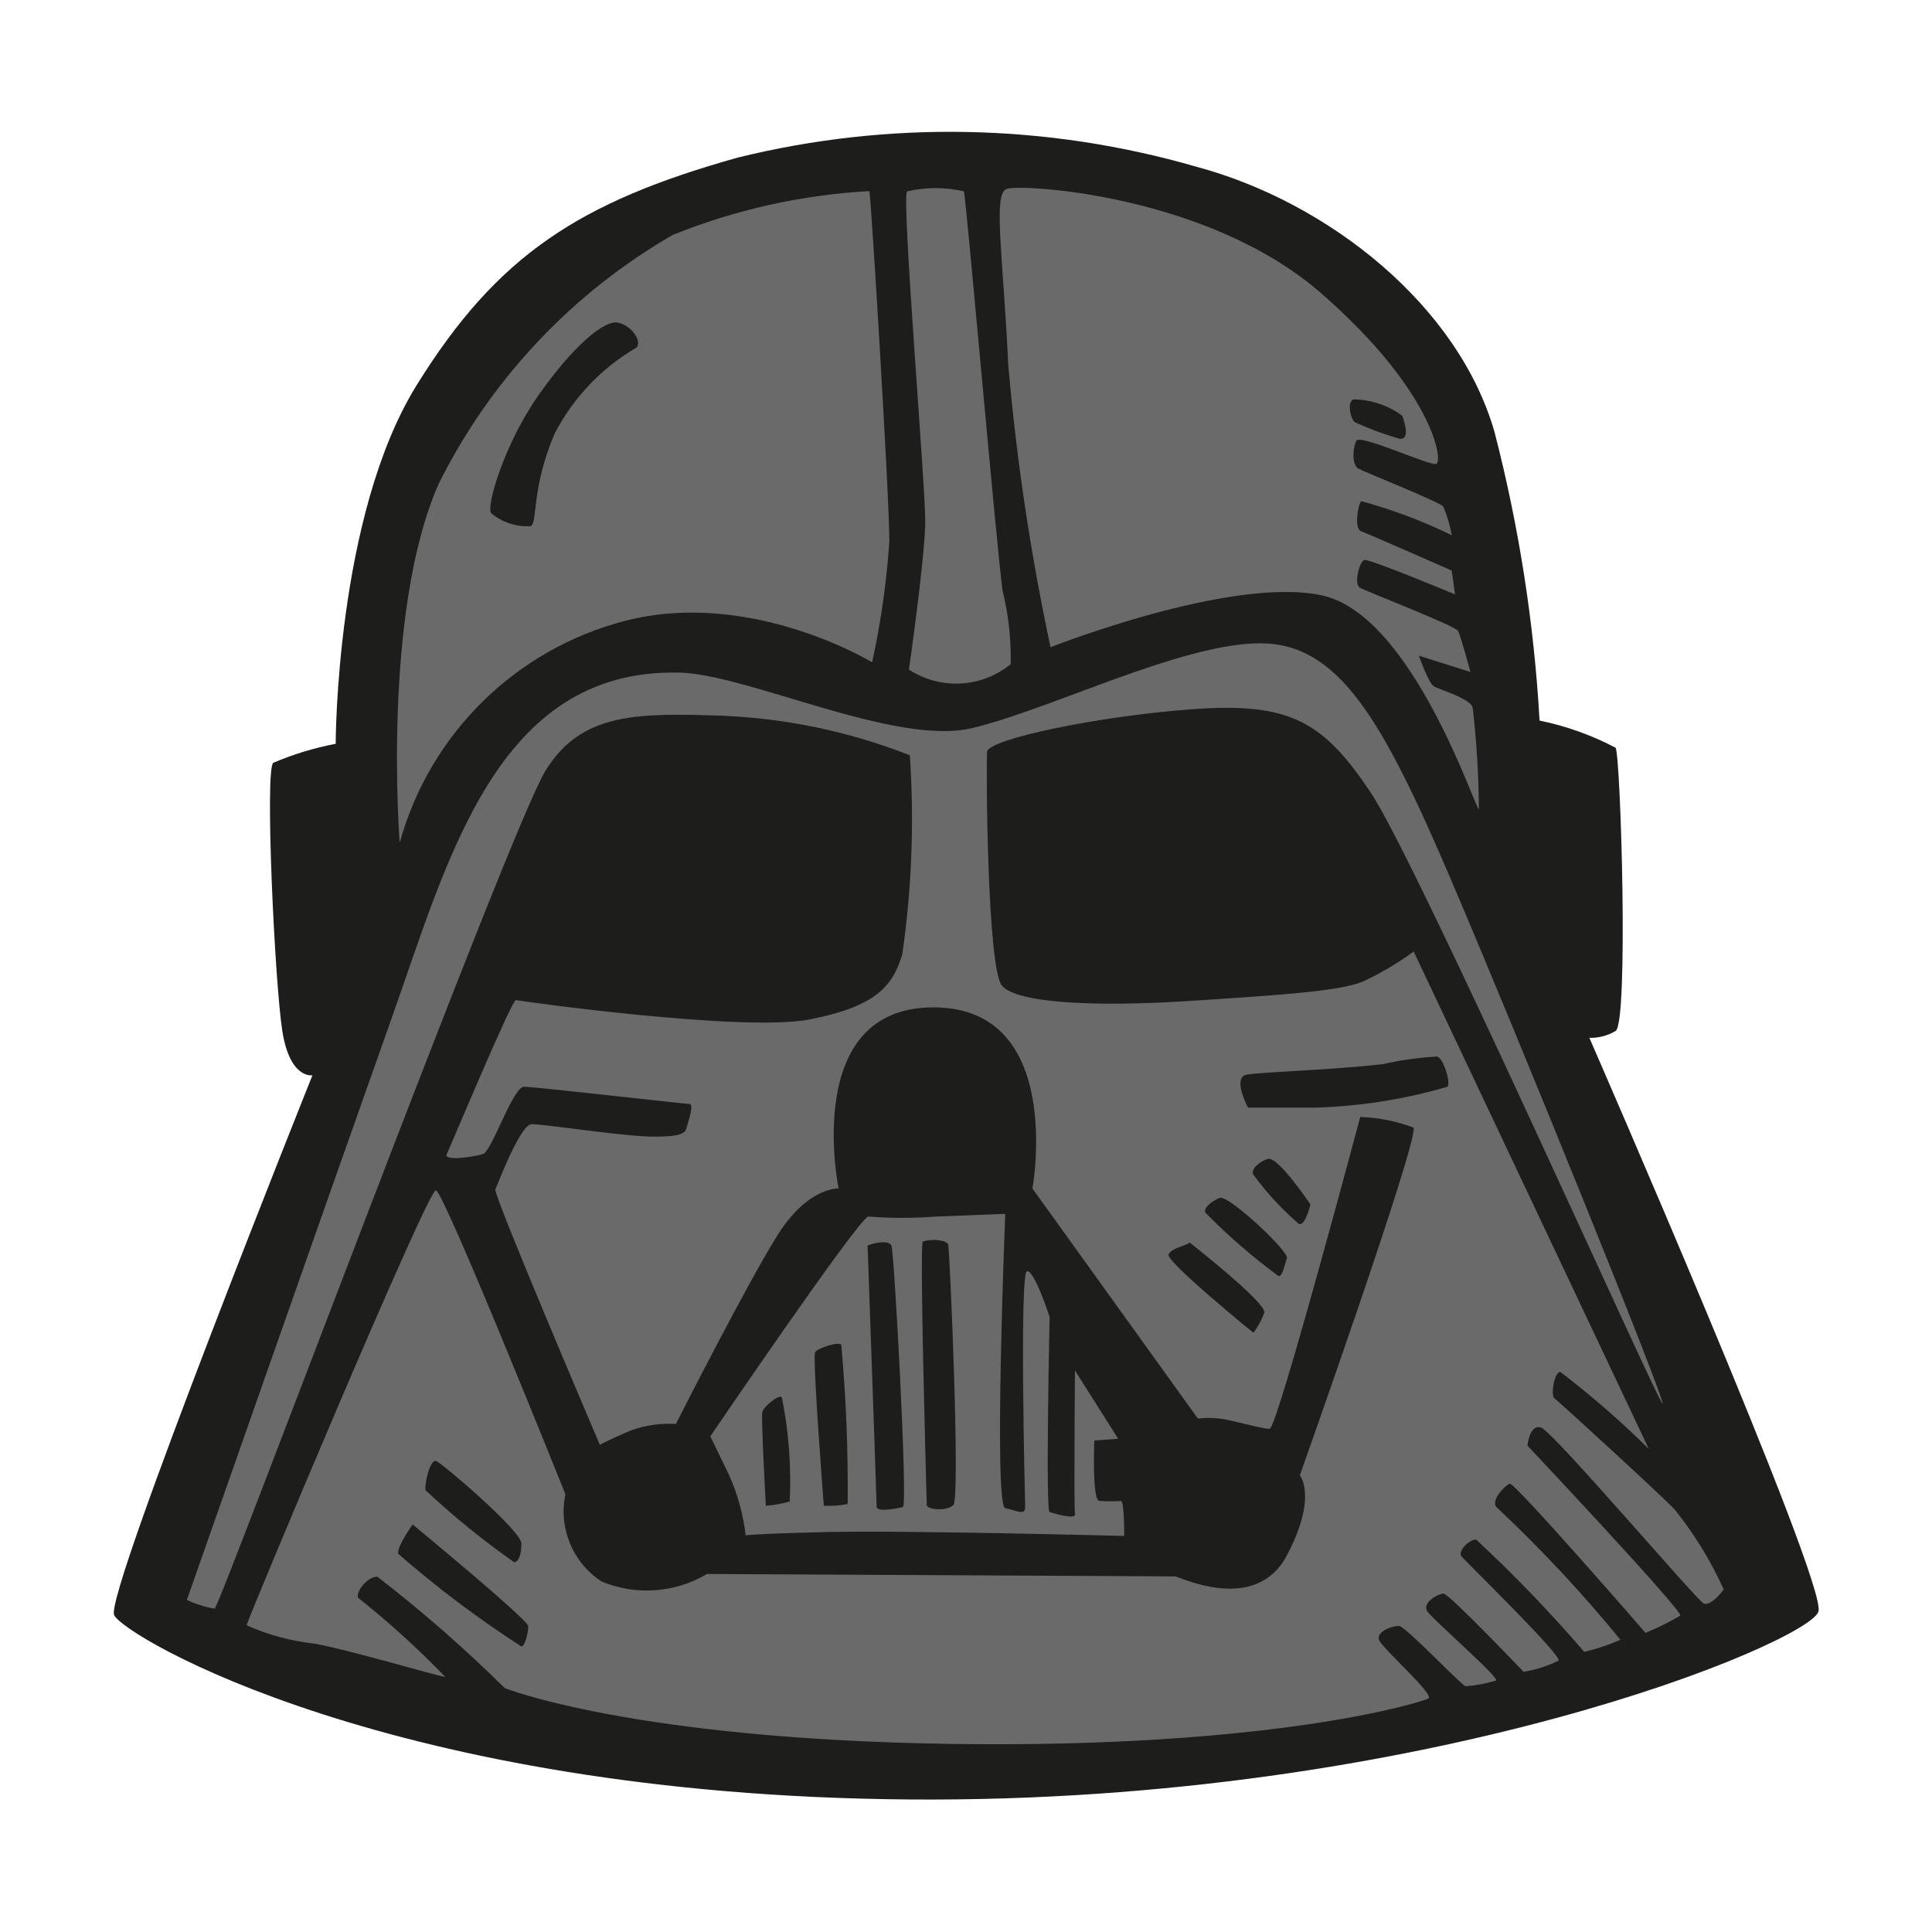
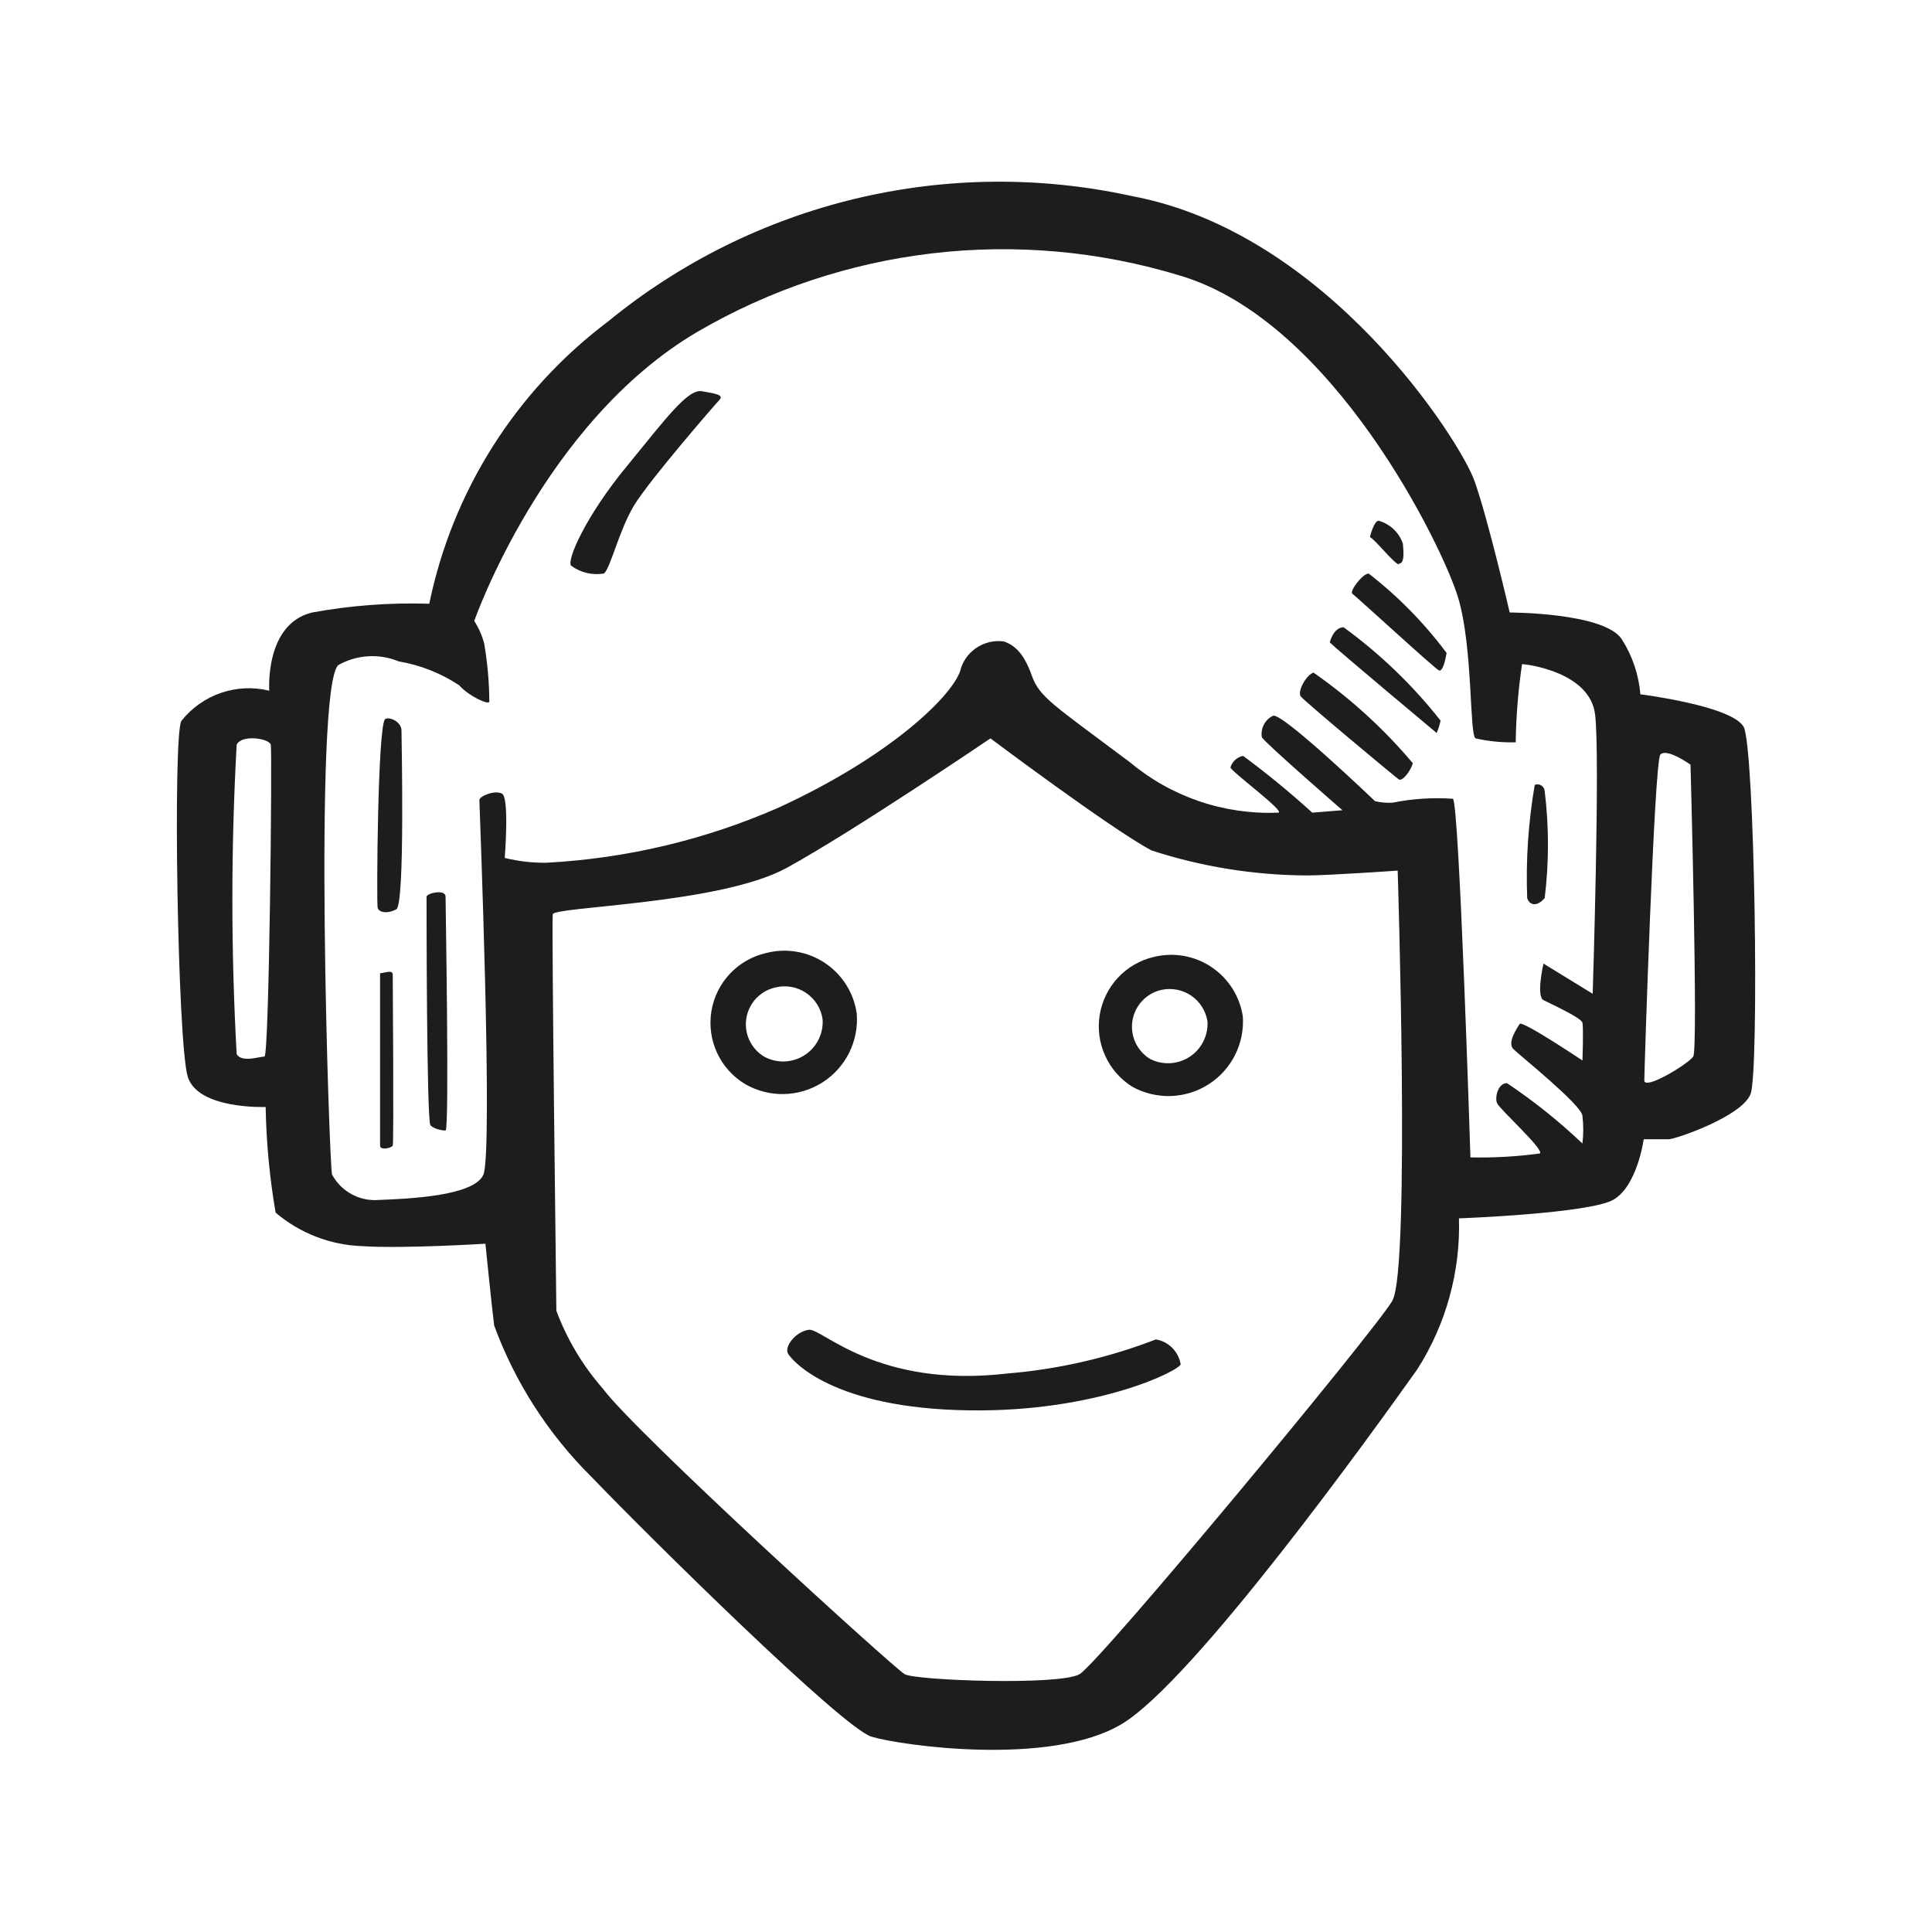
<svg xmlns="http://www.w3.org/2000/svg" width="800px" height="800px" viewBox="0 0 64 64">
-   <path d="m10.35 35.62s-.75.14-1-1.48-.58-8.61-.3-8.87a10 10 0 0 1 2.07-.63s0-7.54 2.67-11.86 5.4-6.09 10.65-7.56a29.38 29.38 0 0 1 15.18.3c4.41 1.18 8.7 4.62 9.89 8.8a49.27 49.27 0 0 1 1.49 9.55 9.53 9.53 0 0 1 2.52.9c.17.33.43 9.12 0 9.38a1.6 1.6 0 0 1 -.87.23s7.86 18 7.59 19-12.93 6.36-30.1 6.23-26.05-5.41-26.36-6.11 6.57-17.88 6.57-17.88z" fill="#1d1d1b" />
-   <path d="m13.24 27.92s-.6-7.65 1.3-11.91a19.6 19.6 0 0 1 7.75-8.23 20.47 20.47 0 0 1 6.51-1.45c.05.16.67 10.23.66 11.61a27 27 0 0 1 -.57 4s-4-2.44-8.16-1.38a10.47 10.47 0 0 0 -7.49 7.36z" fill="#6a6a6a" />
-   <path d="m30.11 22.18s.53-3.69.54-4.89-.8-10.82-.6-10.95a4.11 4.11 0 0 1 1.88 0c.07.16 1.07 11.66 1.28 13.22a9.33 9.33 0 0 1 .27 2.44 2.85 2.85 0 0 1 -3.37.18z" fill="#6a6a6a" />
-   <path d="m34.8 21.44a76.48 76.48 0 0 1 -1.4-9.35c-.17-3.62-.51-5.65-.06-5.83s6.66.17 10.42 3.45 4.06 5.61 3.81 5.66-2.52-1-2.64-.77-.15.8.06.92 2.69 1.1 2.82 1.26a4.18 4.18 0 0 1 .28.95 16.94 16.94 0 0 0 -3-1.13c-.12.17-.23.92 0 1s3 1.3 3 1.3l.11.79s-2.83-1.18-3-1.14-.36.8-.15.92 3.16 1.26 3.25 1.43.41 1.36.41 1.36l-1.71-.54s.31.87.48 1 1.3.42 1.31.76a31.35 31.35 0 0 1 .2 3.33c-.12 0-2.2-6.45-5.21-7.09s-8.98 1.72-8.98 1.72z" fill="#6a6a6a" />
-   <path d="m22.44 22.28c2.21 0 7.19 2.45 9.76 1.84s6.89-2.79 9.51-2.81 4.07 2.48 6.36 7.84 7.14 17.34 7 17.34-8.1-17.89-9.66-20.23-2.66-3-5.86-2.77-6.81 1-6.85 1.41 0 7.17.49 7.75 3.06.71 6.18.51 5-.33 5.77-.64a10.14 10.14 0 0 0 1.69-1l7.79 16.48a30.15 30.15 0 0 0 -2.94-2.56c-.21.05-.31.8-.19.88s3.67 3.33 4 3.7a12.43 12.43 0 0 1 1.61 2.63c-.12.17-.45.55-.66.47s-5-5.71-5.39-5.83-.45.6-.45.6 5.18 5.5 5.06 5.63a8.62 8.62 0 0 1 -1.15.57s-4.34-5-4.5-4.94-.69.6-.4.81a45.71 45.71 0 0 1 4.07 4.36 7 7 0 0 1 -1.2.4 46.49 46.49 0 0 0 -3.58-3.72c-.25 0-.61.39-.49.55s3.34 3.29 3.22 3.46a4 4 0 0 1 -1.16.37s-2.47-2.59-2.65-2.59-.74.31-.53.6 2.39 2.19 2.27 2.28a4.86 4.86 0 0 1 -1 .19c-.13 0-2-2-2.22-2s-.78.19-.65.48 1.83 1.79 1.63 1.92-5.17 1.66-15.76 1.51-14.84-1.85-14.84-1.85a46 46 0 0 0 -4.22-3.69c-.37 0-.78.6-.61.72a29.31 29.31 0 0 1 2.86 2.6c-.16 0-3.27-.92-4.32-1.1a7.6 7.6 0 0 1 -2.26-.61c0-.13 6-14.45 6.27-14.41s4.29 10.07 4.29 10.07a2.77 2.77 0 0 0 1.2 2.89 3.9 3.9 0 0 0 3.49-.25l15.51.08c.12 0 2.65 1.27 3.69-.68s.44-2.67.44-2.67 4-11.27 3.76-11.52a5.63 5.63 0 0 0 -1.76-.35s-2.75 10.32-3 10.33-1.26-.3-1.68-.34a3.18 3.18 0 0 0 -.7 0l-5.48-7.62s1.1-6-3.28-6-3.14 6-3.14 6-1-.06-2 1.51-3.39 6.29-3.39 6.29a3.77 3.77 0 0 0 -1.45.2c-.66.27-1.07.49-1.07.49s-3.54-8.29-3.46-8.46.82-2.15 1.2-2.16 2.93.39 3.93.41 1.16-.11 1.2-.28.27-.8.1-.8-5.11-.57-5.48-.57-1.07 2.14-1.36 2.23-1.32.25-1.2 0 2.16-5.13 2.29-5.1 7.53 1.07 9.73.64 2.76-1.11 3.07-2.16a31.45 31.45 0 0 0 .25-6.59 19.1 19.1 0 0 0 -6.2-1.31c-2.79-.09-4.67-.13-5.87 1.82s-10.79 27.71-10.96 27.76a3.64 3.64 0 0 1 -.92-.29s4.91-14 6.78-19.26 3.47-11.56 9.47-11.46z" fill="#6a6a6a" />
-   <path d="m28.76 40.3a14.69 14.69 0 0 0 2.25 0l2.29-.09s-.39 9.67 0 9.75.67.27.66-.06-.19-7.75.06-7.79.75 1.52.75 1.52-.14 6.42 0 6.46.88.27.84.06 0-4.75 0-4.75l1.43 2.26-.79.06s-.08 2 .17 2a4.75 4.75 0 0 0 .71 0c.12 0 .11 1.16.11 1.16s-7.26-.19-9.8-.13-2.74.11-2.74.11a6.75 6.75 0 0 0 -.55-2l-.62-1.28s4.86-7.15 5.23-7.28z" fill="#6a6a6a" />
-   <g fill="#1d1d1b">
-     <path d="m30.57 41.13c.28-.1.79-.06.84.1s.41 8.41.17 8.63-.88.14-.88 0-.25-8.69-.13-8.73z" />
-     <path d="m28.74 41.26c.21-.09.7-.19.79 0s.55 8.61.38 8.66-.87.18-.87 0-.3-8.66-.3-8.66z" />
-     <path d="m27 44.8c.06-.14.87-.4.87-.23a52.12 52.12 0 0 1 .21 5.25 3 3 0 0 1 -.79.06s-.38-4.88-.29-5.08z" />
-     <path d="m25.25 46.8c0-.17.57-.64.65-.51a14 14 0 0 1 .26 3.45 4 4 0 0 1 -.79.14s-.16-2.88-.12-3.08z" />
-     <path d="m41.23 35.62c.19-.1 2.79-.16 4.58-.37a11 11 0 0 1 1.78-.25c.21 0 .48.87.36 1a17.41 17.41 0 0 1 -4.32.69c-1.46 0-2.29 0-2.29 0s-.48-.9-.11-1.07z" />
-     <path d="m42 38.39c.34-.09 1.41 1.51 1.41 1.51s-.19.79-.4.63a9.86 9.86 0 0 1 -1.5-1.63c-.08-.21.29-.46.49-.51z" />
-     <path d="m40.41 39.68c.29-.1 2.3 1.78 2.22 2s-.15.63-.28.59a19.84 19.84 0 0 1 -2.43-2.11c-.04-.22.37-.44.49-.48z" />
-     <path d="m39.41 41.16s2.55 2 2.47 2.32a2.36 2.36 0 0 1 -.36.67s-2.93-2.38-2.81-2.6.53-.26.7-.39z" />
-     <path d="m14.45 48.4c.2.07 2.81 2.31 2.82 2.72s-.11.63-.24.63a27 27 0 0 1 -2.93-2.38c-.05-.17.14-1.05.35-.97z" />
-     <path d="m13.67 50.5s3.83 3.16 3.83 3.37-.11.67-.23.67a35.1 35.1 0 0 1 -4.08-3.07c-.04-.25.48-.97.48-.97z" />
-     <path d="m16.27 17c-.17-.24.44-2.3 1.57-3.91s2.19-2.52 2.65-2.4.77.61.6.82a7.05 7.05 0 0 0 -2.72 2.86c-.79 1.85-.55 3-.8 3.06a1.86 1.86 0 0 1 -1.3-.43z" />
-     <path d="m44.85 13.23a2.79 2.79 0 0 1 1.6.54c.09.25.27.83-.11.76a10.8 10.8 0 0 1 -1.43-.53c-.17-.06-.31-.72-.06-.77z" />
-   </g>
+   <path d="m12.76 23.82c-.25.17-.29 6.09-.25 6.25s.33.21.62.05.17-5.63.17-5.92-.4-.47-.54-.38zm-.17 8.42s0 5.54 0 5.71.38.08.42 0 0-5.5 0-5.67-.29-.04-.42-.04zm1.54-2.54c0 .21 0 7.46.13 7.58s.37.17.5.17 0-7.5 0-7.75-.6-.12-.63 0zm6.63-14.25c-1.34 1.62-2 3.11-1.84 3.29a1.43 1.43 0 0 0 1.08.26c.21-.13.5-1.42 1-2.25s2.67-3.33 2.83-3.5-.12-.21-.58-.29-1.16.86-2.49 2.49zm22.75 6.83c-.25.09-.54.63-.42.79s3.13 2.67 3.25 2.75.42-.33.46-.54a17.07 17.07 0 0 0 -3.29-3zm1-1.5c-.34 0-.46.5-.46.5.25.25 3.54 3 3.54 3a1.79 1.79 0 0 0 .13-.41 16.29 16.29 0 0 0 -3.21-3.09zm.83-1.78c-.21 0-.65.6-.54.67s2.75 2.5 2.87 2.54.21-.33.25-.58a13.66 13.66 0 0 0 -2.58-2.63zm1-.33c.17 0 .17-.29.13-.67a1.19 1.19 0 0 0 -.8-.75c-.16 0-.29.54-.29.54.17.08.79.87.96.91zm4.5 7.33a18.09 18.09 0 0 0 -.25 3.75c.08.25.33.29.58 0a14.51 14.51 0 0 0 0-3.54.24.24 0 0 0 -.33-.21zm6.92-1.92c-.38-.7-3.42-1.08-3.42-1.08a4 4 0 0 0 -.62-1.83c-.59-.88-3.71-.88-3.71-.88s-.71-3.08-1.17-4.37-4.84-8.22-11.37-9.43a20.46 20.46 0 0 0 -17.34 4.17 15.64 15.64 0 0 0 -5.91 9.34 18.23 18.23 0 0 0 -3.88.29c-1.58.38-1.42 2.59-1.42 2.59a2.85 2.85 0 0 0 -2.91 1c-.29.45-.13 10.7.21 11.79s2.58 1 2.58 1a23.15 23.15 0 0 0 .33 3.5 4.67 4.67 0 0 0 2.87 1.11c1.33.09 4.08-.08 4.08-.08s.21 2.08.29 2.71a13.71 13.71 0 0 0 3.21 5c1.92 2 8.33 8.33 9.29 8.62s5.92 1 8.29-.42 8.25-9.58 9.79-11.75a8.81 8.81 0 0 0 1.38-5s4.33-.16 5.12-.62 1-2 1-2 .62 0 .83 0 2.42-.75 2.71-1.5.14-11.46-.23-12.17zm-49 10.92c-.17 0-.75.21-.92-.08a92.22 92.22 0 0 1 0-10.25c.16-.35 1.08-.21 1.13 0s-.05 10.33-.21 10.33zm37.37 8.08c-.58 1-9.71 12-10.37 12.38s-5.42.21-5.79 0-8.92-8-10-9.46a8.33 8.33 0 0 1 -1.54-2.58c0-.21-.16-12.71-.12-13.13 0-.26 5.54-.33 7.75-1.54s6.75-4.29 6.75-4.29 4 3 5.33 3.71a16.87 16.87 0 0 0 5.16.83c.71 0 3-.16 3-.16s.42 13.16-.17 14.23zm6.63-10.16-1.63-1s-.25 1.08 0 1.21 1.25.58 1.29.75 0 1.25 0 1.25-2-1.34-2.08-1.21-.42.62-.21.83 2.25 1.84 2.29 2.21a3.87 3.87 0 0 1 0 .92 18.84 18.84 0 0 0 -2.5-2c-.29 0-.41.46-.33.66s1.58 1.55 1.42 1.67a14.69 14.69 0 0 1 -2.3.13s-.37-11.75-.58-11.88a7.5 7.5 0 0 0 -2 .13 2 2 0 0 1 -.58-.05s-3.08-2.95-3.38-2.83a.67.67 0 0 0 -.37.71c.08.17 2.67 2.42 2.67 2.42l-1 .08a28.81 28.81 0 0 0 -2.29-1.88.55.55 0 0 0 -.42.38c0 .12 1.87 1.5 1.58 1.5a7.18 7.18 0 0 1 -4.91-1.67c-2.55-1.91-3-2.16-3.25-2.87s-.55-1-.92-1.13a1.31 1.31 0 0 0 -1.46 1c-.33.88-2.37 2.83-6 4.5a22.08 22.08 0 0 1 -7.71 1.83 5.49 5.49 0 0 1 -1.37-.16s.16-2-.09-2.13-.75.09-.75.21.46 11.71.13 12.42-2.5.79-3.46.83a1.61 1.61 0 0 1 -1.55-.84c-.09-.21-.63-16.17.21-16.88a2.29 2.29 0 0 1 2-.12 5.2 5.2 0 0 1 2 .79c.33.37 1 .67 1 .54a11.9 11.9 0 0 0 -.17-1.92 2.62 2.62 0 0 0 -.33-.75s2.29-6.57 7.38-9.57a20.09 20.09 0 0 1 16-1.87c5.08 1.5 8.71 9 9.21 10.66s.37 4.55.58 4.67a5.4 5.4 0 0 0 1.33.13 19.54 19.54 0 0 1 .21-2.59c.13 0 2.25.25 2.42 1.67s-.08 9.24-.08 9.24zm3.33 2.08c-.17.25-1.62 1.13-1.62.79s.33-10.55.53-10.79 1 .33 1 .33.26 9.45.09 9.67zm-27.71-1.43a2.42 2.42 0 0 0 -3-2 2.37 2.37 0 0 0 -.7 4.34 2.47 2.47 0 0 0 3.7-2.34zm-3.07 1.43a1.25 1.25 0 0 1 .38-2.29 1.27 1.27 0 0 1 1.56 1.06 1.31 1.31 0 0 1 -1.94 1.23zm12.91-3.3a2.36 2.36 0 0 0 -.71 4.3 2.47 2.47 0 0 0 3.66-2.33 2.4 2.4 0 0 0 -2.95-1.97zm-.12 3.38a1.25 1.25 0 0 1 .38-2.29 1.27 1.27 0 0 1 1.52 1.05 1.31 1.31 0 0 1 -1.9 1.24zm.19 9.29a17.69 17.69 0 0 1 -4.93 1.13c-4.29.5-6.13-1.5-6.56-1.45s-.84.56-.69.8 1.48 1.81 6 1.87c4.27.06 7-1.34 7-1.53a1 1 0 0 0 -.82-.82z" fill="#1d1d1b" />
</svg>
